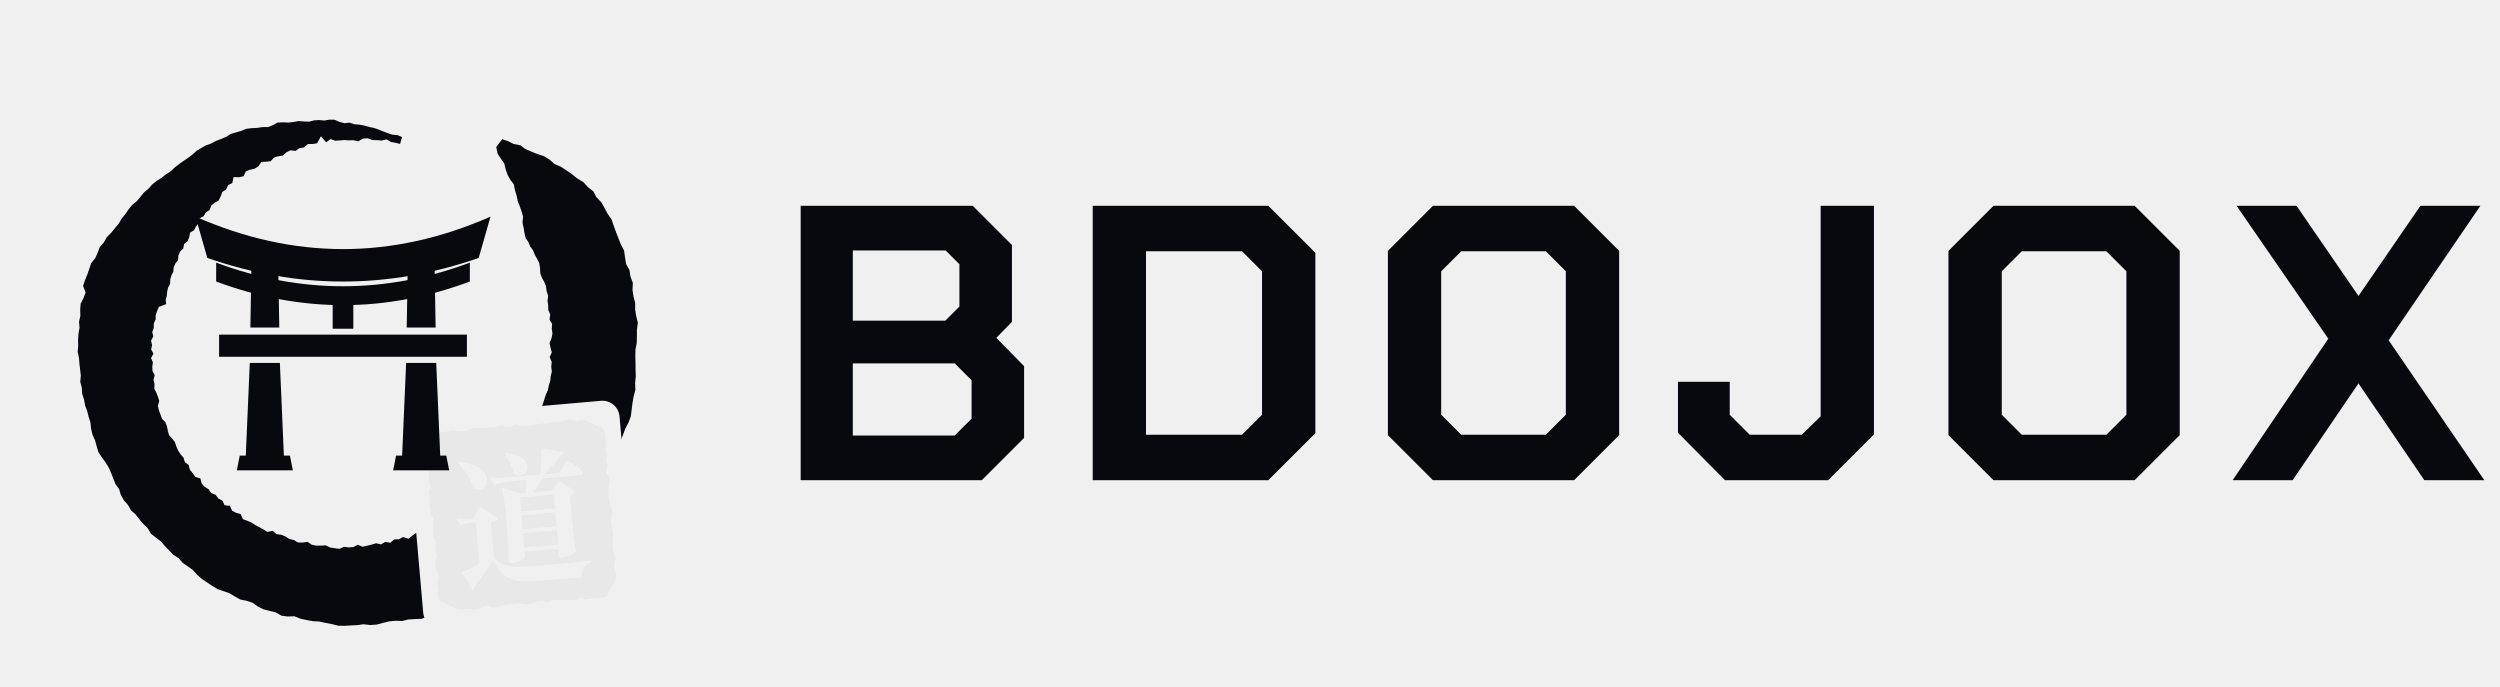
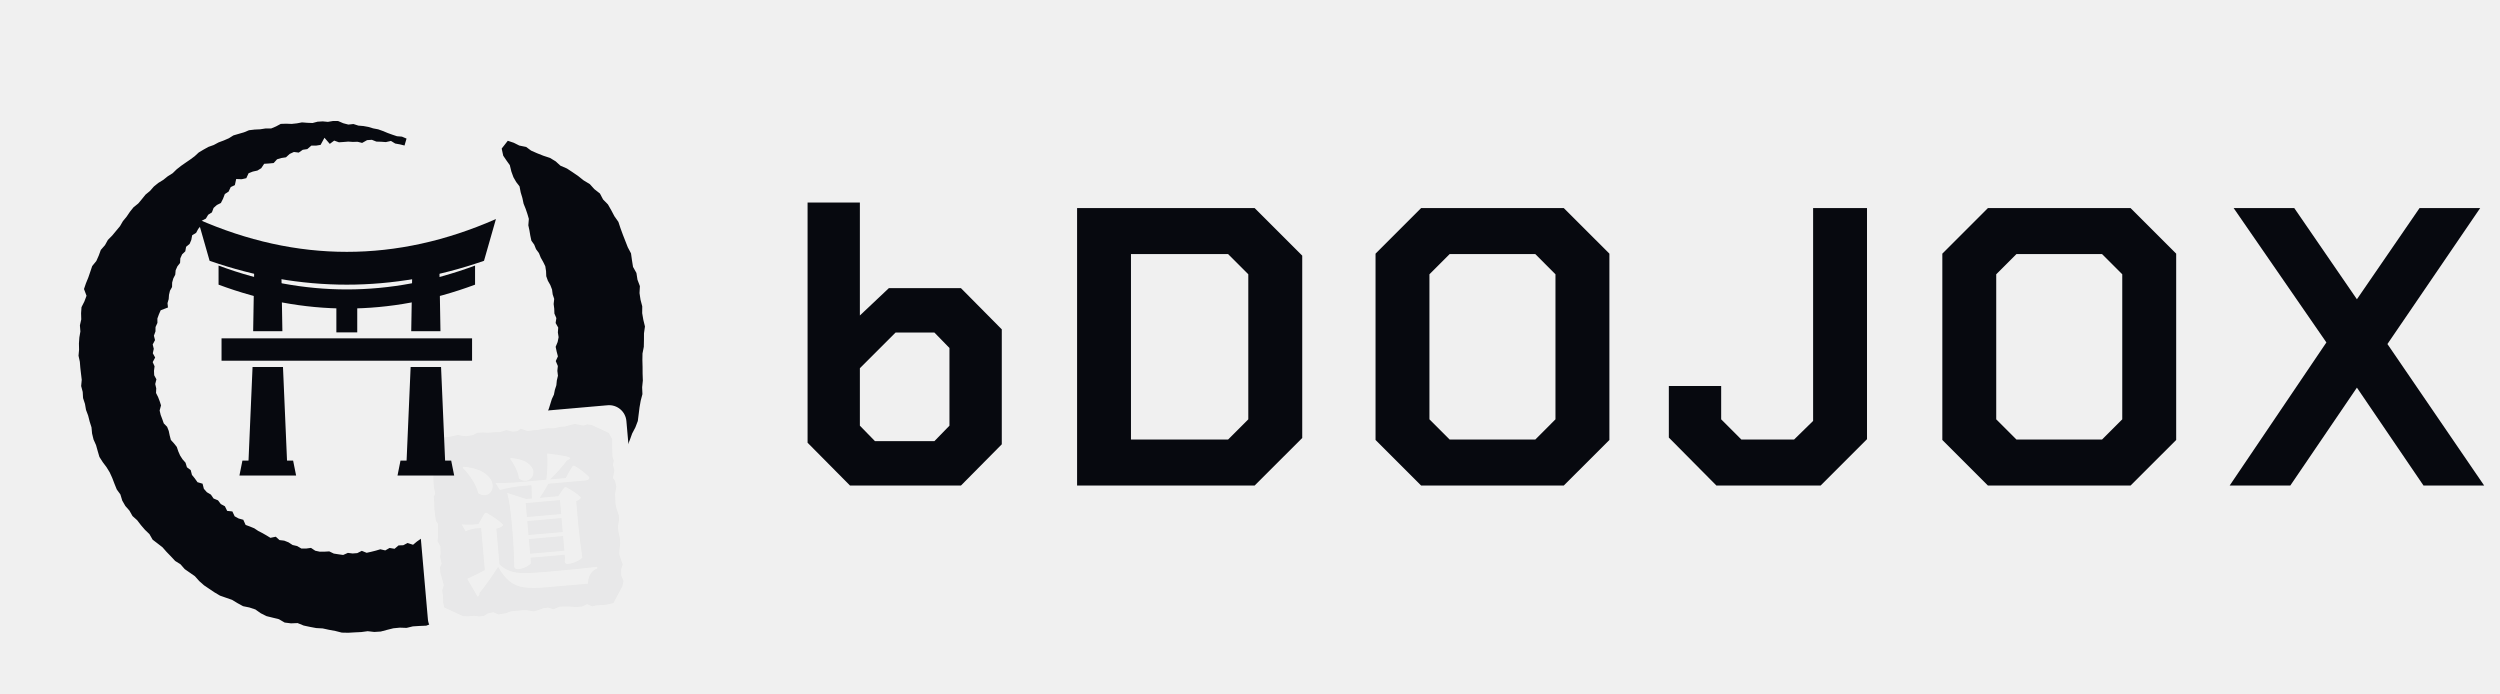
- <svg xmlns="http://www.w3.org/2000/svg" viewBox="0 0 728.86 200" width="728.86" height="200" role="img" aria-label="bDojoX">
+ <svg xmlns="http://www.w3.org/2000/svg" viewBox="0 0 720.86 200" width="720.86" height="200" role="img" aria-label="bDojoX">
  <defs>
    <mask id="cvlm" maskUnits="userSpaceOnUse" x="0" y="0" width="200" height="200">
      <rect width="200" height="200" fill="#fff" />
      <rect x="121" y="119" width="62" height="62" rx="5" fill="#000" transform="rotate(-5 152 150)" />
    </mask>
  </defs>
  <path d="M146.42 40.59L148.15 41.17L149.74 41.97L151.71 42.37L153.13 43.42L154.85 44.18L156.66 44.9L158.6 45.54L160.23 46.53L161.59 47.77L163.48 48.59L165.12 49.67L166.75 50.79L168.28 52.01L170.07 53.09L171.37 54.53L172.99 55.8L173.89 57.51L175.3 58.95L176.26 60.64L177.17 62.36L178.31 63.98L178.93 65.85L179.6 67.68L180.31 69.49L181.02 71.31L181.95 73.06L182.22 75.02L182.53 76.96L183.51 78.71L183.81 80.65L184.51 82.5L184.4 84.51L184.69 86.43L185.19 88.33L185.17 90.3L185.5 92.22L185.97 94.14L185.69 96.11L185.68 98.06L185.64 100L185.26 101.93L185.23 103.87L185.28 105.81L185.29 107.76L185.36 109.73L185.16 111.67L185.24 113.65L184.74 115.55L184.4 117.48L184.16 119.43L183.91 121.39L183.21 123.23L182.28 125L181.62 126.83L180.87 128.64L180.15 130.45L179.54 132.3L179 134.19L178.46 136.09L177.42 137.76L176.4 139.43L175.46 141.14L174.31 142.73L172.91 144.15L172.03 145.89L170.64 147.29L169.84 149.08L168.53 150.52L167.36 152.06L166.19 153.6L164.9 155.04L163.49 156.37L162.02 157.63L160.56 158.89L159.14 160.19L157.97 161.73L156.62 163.1L155.23 164.44L153.6 165.48L151.87 166.39L150.34 167.54L148.95 168.88L147.01 169.43L145.56 170.7L143.8 171.47L141.95 172.08L140.26 172.93L138.57 173.77L136.82 174.49L135.26 175.61L133.48 176.27L131.89 177.37L130.16 178.17L128.46 179.04L126.55 179.34L124.68 179.73L122.91 180.41L120.97 180.49L119.05 180.61L117.23 181.05L115.3 180.98L113.44 181.16L111.62 181.61L109.79 182.1L107.92 182.22L106.02 182L104.17 182.25L102.3 182.34L100.43 182.45L98.56 182.41L96.71 181.94L94.87 181.6L93.04 181.2L91.19 181.1L89.37 180.76L87.56 180.37L85.81 179.66L83.92 179.74L82.08 179.51L80.42 178.54L78.63 178.1L76.85 177.66L75.19 176.83L73.63 175.73L71.9 175.16L70.09 174.79L68.48 173.91L66.91 172.96L65.18 172.36L63.44 171.75L61.87 170.82L60.35 169.8L58.84 168.78L57.46 167.56L56.21 166.16L54.74 165.13L53.26 164.1L52.05 162.71L50.52 161.76L49.29 160.44L48.04 159.15L46.85 157.8L45.43 156.7L44.01 155.61L43.09 154.01L41.8 152.77L40.64 151.42L39.55 150L38.21 148.8L37.32 147.23L36.14 145.89L35.25 144.34L34.71 142.56L33.67 141.13L33 139.47L32.36 137.8L31.63 136.2L30.71 134.7L29.63 133.26L28.67 131.76L28.17 130.05L27.69 128.34L26.97 126.73L26.55 125L26.38 123.21L25.85 121.54L25.42 119.84L24.8 118.19L24.5 116.46L23.95 114.78L23.85 113.02L23.4 111.31L23.57 109.52L23.36 107.78L23.16 106.05L23.02 104.3L22.64 102.57L22.8 100.81L22.76 99.06L22.88 97.31L23.18 95.57L23.04 93.81L23.43 92.09L23.38 90.32L23.5 88.57L24.33 86.93L24.95 85.28L24.22 83.34L24.79 81.67L25.46 80.03L26.03 78.37L26.59 76.71L27.77 75.27L28.48 73.68L29.07 72.06L30.27 70.69L31.11 69.18L32.38 67.89L33.49 66.55L34.6 65.22L35.44 63.77L36.52 62.46L37.46 61.07L38.51 59.76L39.87 58.67L40.93 57.4L41.97 56.11L43.27 55.04L44.35 53.8L45.64 52.75L47.09 51.86L48.37 50.83L49.78 49.95L50.93 48.83L52.2 47.83L53.52 46.91L54.85 46L56.13 45.05L57.31 43.96L58.69 43.14L60.09 42.36L61.63 41.81L63.03 41.06L64.53 40.5L65.98 39.87L67.31 39.04L68.85 38.59L70.36 38.15L71.8 37.55L73.41 37.36L75.04 37.28L76.58 37.04L78.2 37.04L79.6 36.45L80.96 35.72L82.52 35.67L84.09 35.73L85.6 35.57L87.07 35.29L88.61 35.41L90.13 35.47L91.57 35.09L93.05 35L94.55 35.14L96.02 34.89L97.5 34.9L98.99 35.54L100.45 35.92L101.91 35.76L103.34 36.22L104.79 36.34L106.22 36.6L107.62 37.02L109.04 37.29L110.41 37.78L111.76 38.34L113.11 38.83L114.46 39.28L115.9 39.4L117.22 39.96L116.64 41.96L115.31 41.63L113.96 41.39L112.73 40.64L111.26 40.97L109.9 40.87L108.53 40.83L107.22 40.31L105.84 40.41L104.42 41.21L103.1 40.88L101.75 40.92L100.41 40.83L99.07 40.94L97.73 41.03L96.36 40.54L95.09 41.49L93.56 39.72L92.44 41.78L91.12 41.99L89.77 41.99L88.61 42.99L87.3 43.19L86.14 44L84.74 43.82L83.53 44.38L82.46 45.36L81.15 45.56L79.89 45.93L78.91 47.01L77.56 47.14L76.17 47.23L75.33 48.5L74.22 49.18L72.9 49.47L71.68 49.95L71.02 51.38L69.69 51.68L68.1 51.62L67.72 53.38L66.53 53.94L65.91 55.25L64.83 55.95L64.31 57.31L63.69 58.53L62.53 59.11L61.59 59.95L61.1 61.24L60.02 61.93L59.37 63.03L58.18 63.65L57.92 65.06L57.14 66.03L56.55 67.14L55.41 67.84L55.16 69.18L54.67 70.34L53.66 71.16L53.43 72.46L52.51 73.35L52 74.48L51.92 75.82L51.15 76.8L50.65 77.92L50.53 79.21L49.97 80.29L49.64 81.47L49.61 82.75L49.01 83.83L48.73 85.01L48.64 86.24L48.3 87.4L48.43 88.66L46.33 89.47L45.82 90.64L45.38 91.84L45.39 93.1L44.85 94.3L44.83 95.56L44.38 96.79L44.7 98.07L44.03 99.32L44.34 100.58L44.06 101.86L44.74 103.09L44.03 104.41L44.57 105.63L44.4 106.92L44.46 108.2L45.1 109.38L44.76 110.74L45.05 111.98L44.99 113.31L45.58 114.48L46.04 115.68L46.43 116.89L46.03 118.37L46.33 119.64L46.79 120.85L47.22 122.08L48.19 123.07L48.66 124.27L48.93 125.57L49.27 126.86L50.17 127.85L50.98 128.87L51.4 130.13L51.93 131.34L52.63 132.43L53.5 133.42L53.9 134.74L54.99 135.55L55.35 136.94L56.18 137.96L56.94 139.04L58.41 139.47L58.78 140.94L59.65 141.93L60.81 142.62L61.58 143.74L62.86 144.27L63.67 145.34L64.85 145.98L65.5 147.31L67 147.47L67.66 148.87L68.82 149.51L70.15 149.87L70.82 151.36L72.09 151.83L73.33 152.34L74.45 153.09L75.64 153.7L76.81 154.37L77.97 155.08L79.52 154.76L80.59 155.73L81.95 155.89L83.19 156.38L84.37 157.15L85.68 157.45L86.89 158.16L88.27 158.17L89.67 157.98L90.9 158.8L92.22 159.08L93.58 159.07L94.94 158.99L96.25 159.62L97.6 159.83L98.95 160.02L100.31 159.42L101.66 159.59L103.01 159.49L104.32 158.83L105.72 159.4L107.05 159.1L108.36 158.77L109.67 158.38L111.09 158.71L112.33 158L113.77 158.24L114.92 157.27L116.3 157.21L117.51 156.57L119.1 157.08L120.21 156.15L121.36 155.35L122.64 154.93L123.92 154.49L125.37 154.41L126.53 153.69L127.45 152.51L128.7 152L130 151.54L131.19 150.89L132.52 150.46L133.26 149.13L134.54 148.61L135.45 147.56L136.79 147.09L138 146.42L138.82 145.3L140.28 144.9L141.08 143.75L141.96 142.7L143.03 141.85L144.06 140.94L145.16 140.09L146.14 139.13L146.72 137.83L147.35 136.59L148.59 135.82L149.54 134.82L150.07 133.52L150.73 132.32L152.01 131.5L152.73 130.32L153.3 129.06L153.89 127.82L154.48 126.57L155.21 125.39L155.74 124.12L156.84 123.08L157.3 121.77L157.79 120.46L157.81 119.01L158.3 117.71L158.71 116.39L159.12 115.07L159.72 113.79L159.99 112.42L160.42 111.09L160.56 109.7L160.88 108.34L160.71 106.92L160.85 105.54L160.25 104.11L160.87 102.76L160.51 101.37L160.22 100L160.79 98.62L161.07 97.23L160.86 95.85L160.96 94.45L160.21 93.14L160.42 91.72L159.86 90.41L159.81 89.02L159.64 87.65L159.8 86.19L159.36 84.87L159.18 83.48L158.67 82.17L157.97 80.94L157.51 79.64L157.45 78.18L157.23 76.76L156.61 75.5L155.92 74.28L155.4 72.98L154.56 71.84L154.04 70.54L153.22 69.4L152.91 67.95L152.66 66.45L152.34 64.96L152.49 63.11L152.05 61.62L151.55 60.16L150.97 58.72L150.62 57.07L150.14 55.48L149.8 53.73L148.85 52.5L148.05 51.11L147.45 49.47L147 47.62L146.04 46.28L145.1 44.89L144.66 42.84Z" fill="#07090f" mask="url(#cvlm)" />
  <g transform="translate(57 58) scale(0.86)">
    <path fill="#07090f" d="M19 20H28L28.4 43.6H18.6Z" />
    <path fill="#07090f" d="M18.4 55.6H28.6L30 88H17Z" />
    <path d="M15 87H32L33 92H14Z" fill="#07090f" />
    <path fill="#07090f" d="M72 20H81L81.4 43.6H71.6Z" />
    <path fill="#07090f" d="M71.4 55.6H81.6L83 88H70Z" />
    <path d="M68 87H85L86 92H67Z" fill="#07090f" />
    <rect x="46.5" y="30" width="7" height="14" fill="#07090f" />
    <rect x="8" y="46" width="84" height="7.5" fill="#07090f" />
    <path d="M7 21.6Q50 37.6 93 21.6V28Q50 44 7 28Z" fill="#07090f" />
    <path d="M0 6Q50 28 100 6L96 20Q50 36 4 20Z" fill="#07090f" />
  </g>
  <g transform="rotate(-5 152 150)">
    <mask id="k7" maskUnits="userSpaceOnUse" x="122" y="120" width="60" height="60">
      <rect x="122" y="120" width="60" height="60" fill="#07090f" />
      <path d="M161.55 143.88L162.50 142.68Q162.67 142.47 162.96 142.12Q163.25 141.76 163.44 141.60Q163.63 141.43 163.79 141.43Q164.04 141.43 165.10 142.20Q166.16 142.97 167.08 143.80Q168 144.63 168 144.92Q167.62 145.51 166.58 145.76L166.58 152.33Q166.66 157.49 166.91 162.11Q166.62 162.56 165.21 163.08Q163.79 163.60 162.67 163.60Q161.76 163.60 161.76 162.77Q161.76 162.77 161.92 161.77L161.92 160.86L152.02 160.86L152.02 162.31Q152.02 162.56 151.44 162.94Q150.86 163.31 149.96 163.58Q149.07 163.85 148.15 163.85Q147.69 163.85 147.40 163.60Q147.11 163.35 147.11 163.02Q147.40 159.28 147.49 154.74L147.49 150.17Q147.49 144.92 146.95 141.64L152.27 143.88L153.89 143.88Q154.06 141.72 154.10 140.06L150.90 140.06Q148.07 140.10 144.91 140.64L143.83 138.52Q146.11 138.77 149.36 138.85L158.51 138.85Q158.93 136.94 159.18 134.88Q159.43 132.82 159.38 131.32Q165.96 132.65 165.96 133.28Q165.96 133.40 165.62 133.57L164.88 133.90Q162.67 136.40 159.63 138.85L164.13 138.85L165.25 137.19Q165.50 136.85 165.81 136.40Q166.12 135.94 166.33 135.71Q166.54 135.48 166.71 135.48Q166.96 135.48 168.02 136.33Q169.08 137.19 170.01 138.14Q170.95 139.10 170.95 139.39Q170.78 140.06 169.87 140.06L159.01 140.06Q157.47 142.39 156.18 143.88L161.55 143.88M148.61 131.95L148.94 131.70Q152.06 132.28 153.54 133.53Q155.02 134.77 155.02 136.19Q155.02 137.19 154.33 137.92Q153.64 138.64 152.64 138.64Q151.65 138.64 150.69 137.85Q150.65 136.40 150.04 134.80Q149.44 133.19 148.61 131.95M134.76 133.28L135.09 133.03Q139.12 133.78 141.06 135.48Q142.99 137.19 142.99 139.02Q142.99 140.18 142.29 140.97Q141.58 141.76 140.54 141.76Q139.58 141.76 138.63 141.06Q138.33 139.10 137.23 137Q136.13 134.90 134.76 133.28M152.02 149.08L161.92 149.08L161.92 145.05L152.02 145.05L152.02 149.08M137.92 149.88L138.96 148.34Q139.12 148.09 139.44 147.65Q139.75 147.21 139.94 147Q140.12 146.80 140.29 146.80Q140.54 146.80 141.72 147.69Q142.91 148.59 143.95 149.56Q144.99 150.54 144.99 150.83Q144.45 151.46 142.95 151.66L142.95 162.02Q144.32 163.48 145.84 164.16Q147.36 164.85 149.52 165.08Q151.69 165.31 155.60 165.31Q166.08 165.31 170.95 165.14L170.95 165.64Q169.62 165.97 168.85 167.04Q168.08 168.10 167.87 169.76L155.64 169.76Q151.69 169.76 149.36 169.20Q147.03 168.64 145.43 167.14Q143.83 165.64 142.49 162.69Q141.20 164.39 139.48 166.41Q137.75 168.43 136.50 169.72Q136.50 170.13 136.34 170.36Q136.17 170.59 135.84 170.76L133.30 165.31Q135.88 164.44 138.58 163.27L138.58 151.08L136.88 151.08Q135.51 151.12 134.05 151.66L133.05 149.54Q134.42 149.79 136.38 149.88L137.92 149.88M161.92 154.28L161.92 150.25L152.02 150.25L152.02 154.28L161.92 154.28M161.92 155.45L152.02 155.45L152.02 159.69L161.92 159.69" fill="#000" />
    </mask>
    <path d="M128.75 124.24L131.1 124.12L132.06 124.09L134.36 123.78L135.28 124.12L136.66 124.37L138.59 124.2L139.87 123.66L141.41 123.7L142.95 123.91L145.16 123.93L146.38 124.04L148.31 123.61L150.03 124.21L151.43 124.2L152.44 123.56L154.37 124.45L155.89 124.35L157.31 124.35L159.36 124.15L160.37 124.12L161.93 124.29L163.96 124.02L165.15 124.07L167.14 123.7L168.15 123.58L170.53 124.25L171.7 124L172.97 124.32L177.63 126.99L178.45 128.86L178.31 130.52L178.2 131.8L178.08 133.85L178.36 135.11L178.01 136.24L178.29 137.93L177.66 140.01L178.23 140.95L178.44 142.63L177.9 144.62L177.85 146.03L177.76 147.39L177.96 148.97L178.44 150.93L178.36 152.3L177.88 154.18L177.92 155.74L178.14 157.23L178.14 158.85L177.81 160.51L177.58 162.01L177.76 162.92L178.32 165.11L177.75 166.48L177.61 168.28L178.13 169.84L177.66 171.39L174.67 175.97L172.79 176.22L172.02 176.24L169.69 176.18L168.57 176.37L167.11 175.58L165.63 176.15L163.91 176.17L161.91 175.83L160.29 175.68L159.07 175.64L157.35 176.23L155.83 175.61L154.52 175.65L152.92 176.08L151.64 176.33L149.46 175.78L148.29 175.71L146.63 175.73L145.11 175.74L143.5 176.16L141.38 176.33L139.94 175.55L138.34 175.79L137.15 176.39L135.9 176.43L134.27 176.1L132.57 176.09L131.16 175.92L125.99 172.95L125.83 171.53L125.95 169.71L125.86 168.08L126.44 166.57L126.17 164.96L125.79 162.99L125.78 161.41L126.36 160.33L126.1 158.35L126.34 157.26L126.43 155.31L125.75 153.77L125.97 152.58L126.21 150.37L126.34 148.83L125.81 147.91L125.7 146.24L125.65 144.41L125.77 142.77L125.78 140.93L126.28 140.08L126.07 138.12L126.1 136.21L126.21 134.94L126.43 133.28L125.57 131.76L125.72 130.12L125.72 128.94Z" fill="#07090f" mask="url(#k7)" />
  </g>
-   <path d="M233.43 140L233.43 60L283.60 60L295.03 71.43L295.03 93.83L290.46 98.51L298.57 106.74L298.57 127.66L286.23 140L233.43 140M248.63 93.49L275.60 93.49L279.71 89.37L279.71 77.03L275.71 73.03L248.63 73.03L248.63 93.49M248.63 126.97L278.34 126.97L283.26 122.06L283.26 110.86L278.34 105.94L248.63 105.94" fill="#07090f" />
-   <path d="M318.57 140L318.57 60L369.77 60L383.49 73.71L383.49 126.29L369.77 140L318.57 140M334.11 126.74L362.11 126.74L367.94 120.91L367.94 79.09L362.11 73.26L334.11 73.26" fill="#07090f" />
-   <path d="M417.77 140L404.63 126.86L404.63 73.14L417.77 60L458.91 60L472.06 73.14L472.06 126.86L458.91 140L417.77 140M426 126.74L450.69 126.74L456.51 120.91L456.51 79.09L450.69 73.26L426 73.26L420.17 79.09L420.17 120.91" fill="#07090f" />
-   <path d="M502.91 140L489.20 126.17L489.20 111.31L504.29 111.31L504.29 120.91L510.11 126.74L525.31 126.74L530.80 121.37L530.80 60L546.34 60L546.34 126.63L532.97 140" fill="#07090f" />
-   <path d="M581.20 140L568.06 126.86L568.06 73.14L581.20 60L622.34 60L635.49 73.14L635.49 126.86L622.34 140L581.20 140M589.43 126.74L614.11 126.74L619.94 120.91L619.94 79.09L614.11 73.26L589.43 73.26L583.60 79.09L583.60 120.91" fill="#07090f" />
-   <path d="M650.91 140L678.80 98.74L652.06 60L669.54 60L687.60 86.29L705.66 60L723.14 60L696.40 99.20L724.29 140L706.80 140L687.60 111.77L668.40 140" fill="#07090f" />
+   <path d="M245.09 140L232.86 127.66L232.86 58.40L247.94 58.40L247.94 90.97L256.29 83.09L277.09 83.09L288.86 94.97L288.86 128.11L277.09 140L245.09 140M252.29 127.20L269.43 127.20L273.77 122.74L273.77 100.34L269.43 95.89L258.23 95.89L247.94 106.17L247.94 122.74" fill="#07090f" />
+   <path d="M310.57 140L310.57 60L361.77 60L375.49 73.71L375.49 126.29L361.77 140L310.57 140M326.11 126.74L354.11 126.74L359.94 120.91L359.94 79.09L354.11 73.26L326.11 73.26" fill="#07090f" />
+   <path d="M409.77 140L396.63 126.86L396.63 73.14L409.77 60L450.91 60L464.06 73.14L464.06 126.86L450.91 140L409.77 140M418 126.74L442.69 126.74L448.51 120.91L448.51 79.09L442.69 73.26L418 73.26L412.17 79.09L412.17 120.91" fill="#07090f" />
+   <path d="M494.91 140L481.20 126.17L481.20 111.31L496.29 111.31L496.29 120.91L502.11 126.74L517.31 126.74L522.80 121.37L522.80 60L538.34 60L538.34 126.63L524.97 140" fill="#07090f" />
+   <path d="M573.20 140L560.06 126.86L560.06 73.14L573.20 60L614.34 60L627.49 73.14L627.49 126.86L614.34 140L573.20 140M581.43 126.74L606.11 126.74L611.94 120.91L611.94 79.09L606.11 73.26L581.43 73.26L575.60 79.09L575.60 120.91" fill="#07090f" />
+   <path d="M642.91 140L670.80 98.74L644.06 60L661.54 60L679.60 86.29L697.66 60L715.14 60L688.40 99.20L716.29 140L698.80 140L679.60 111.77L660.40 140" fill="#07090f" />
</svg>
